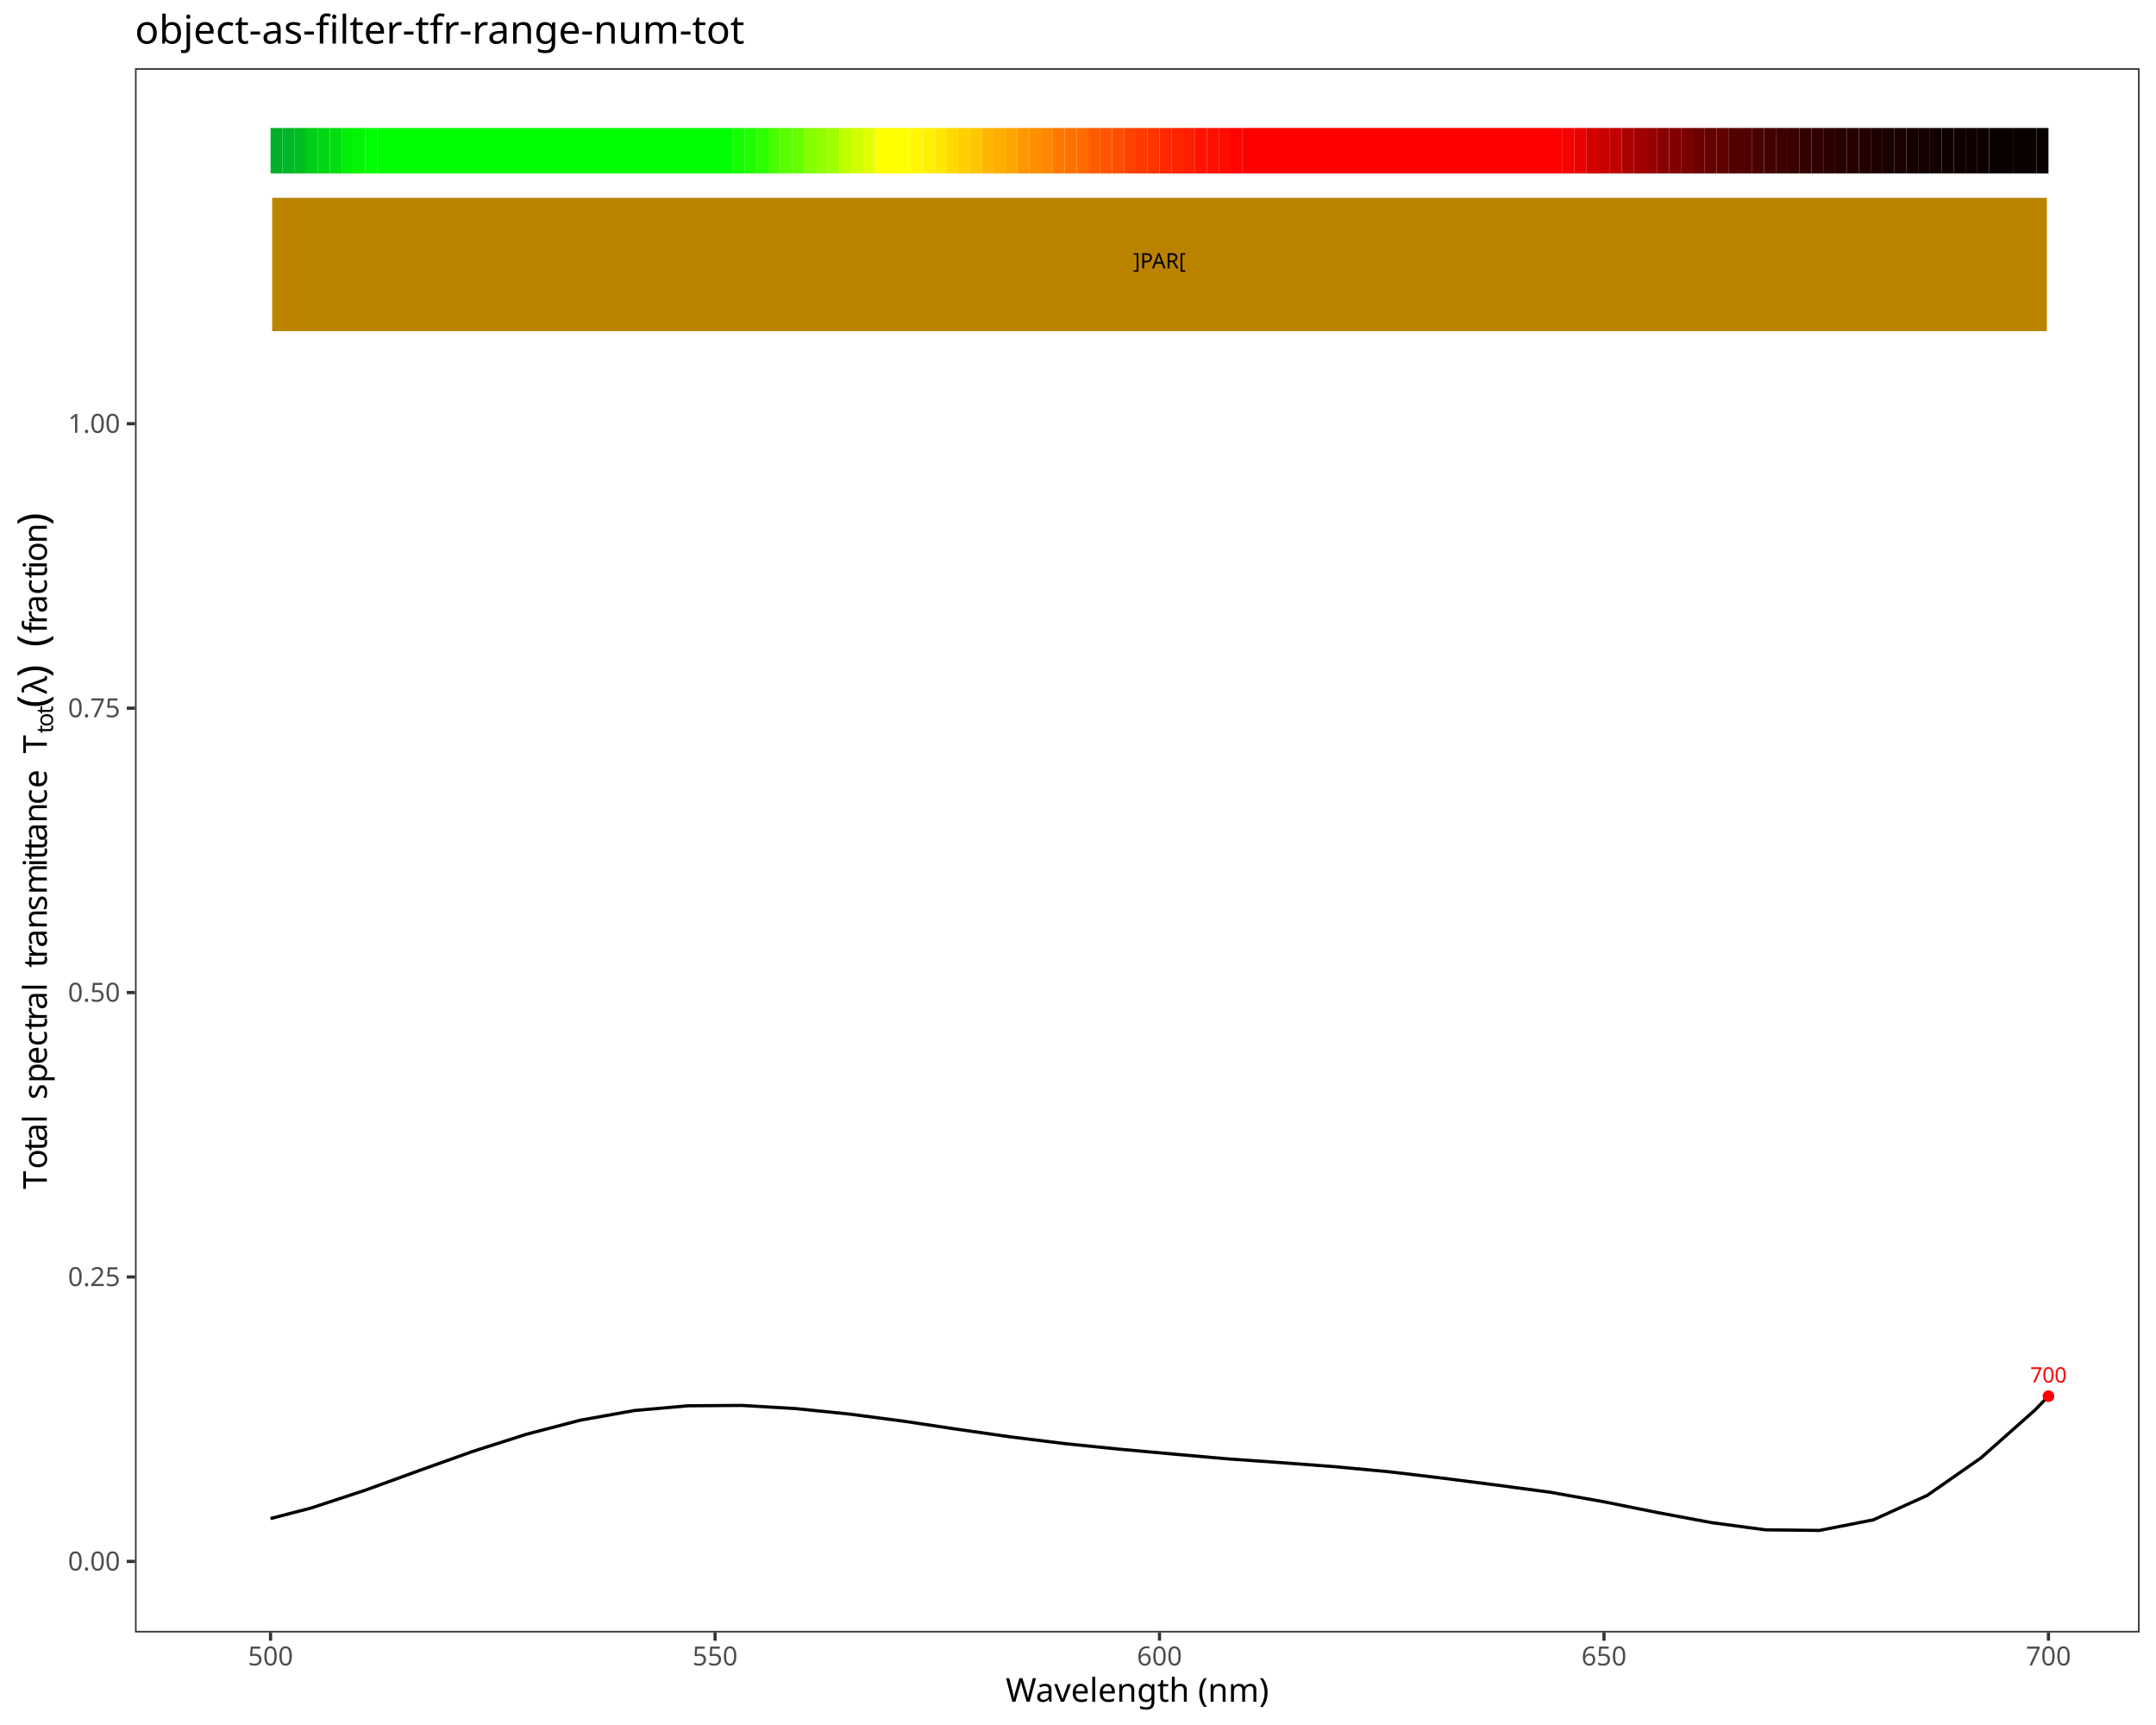
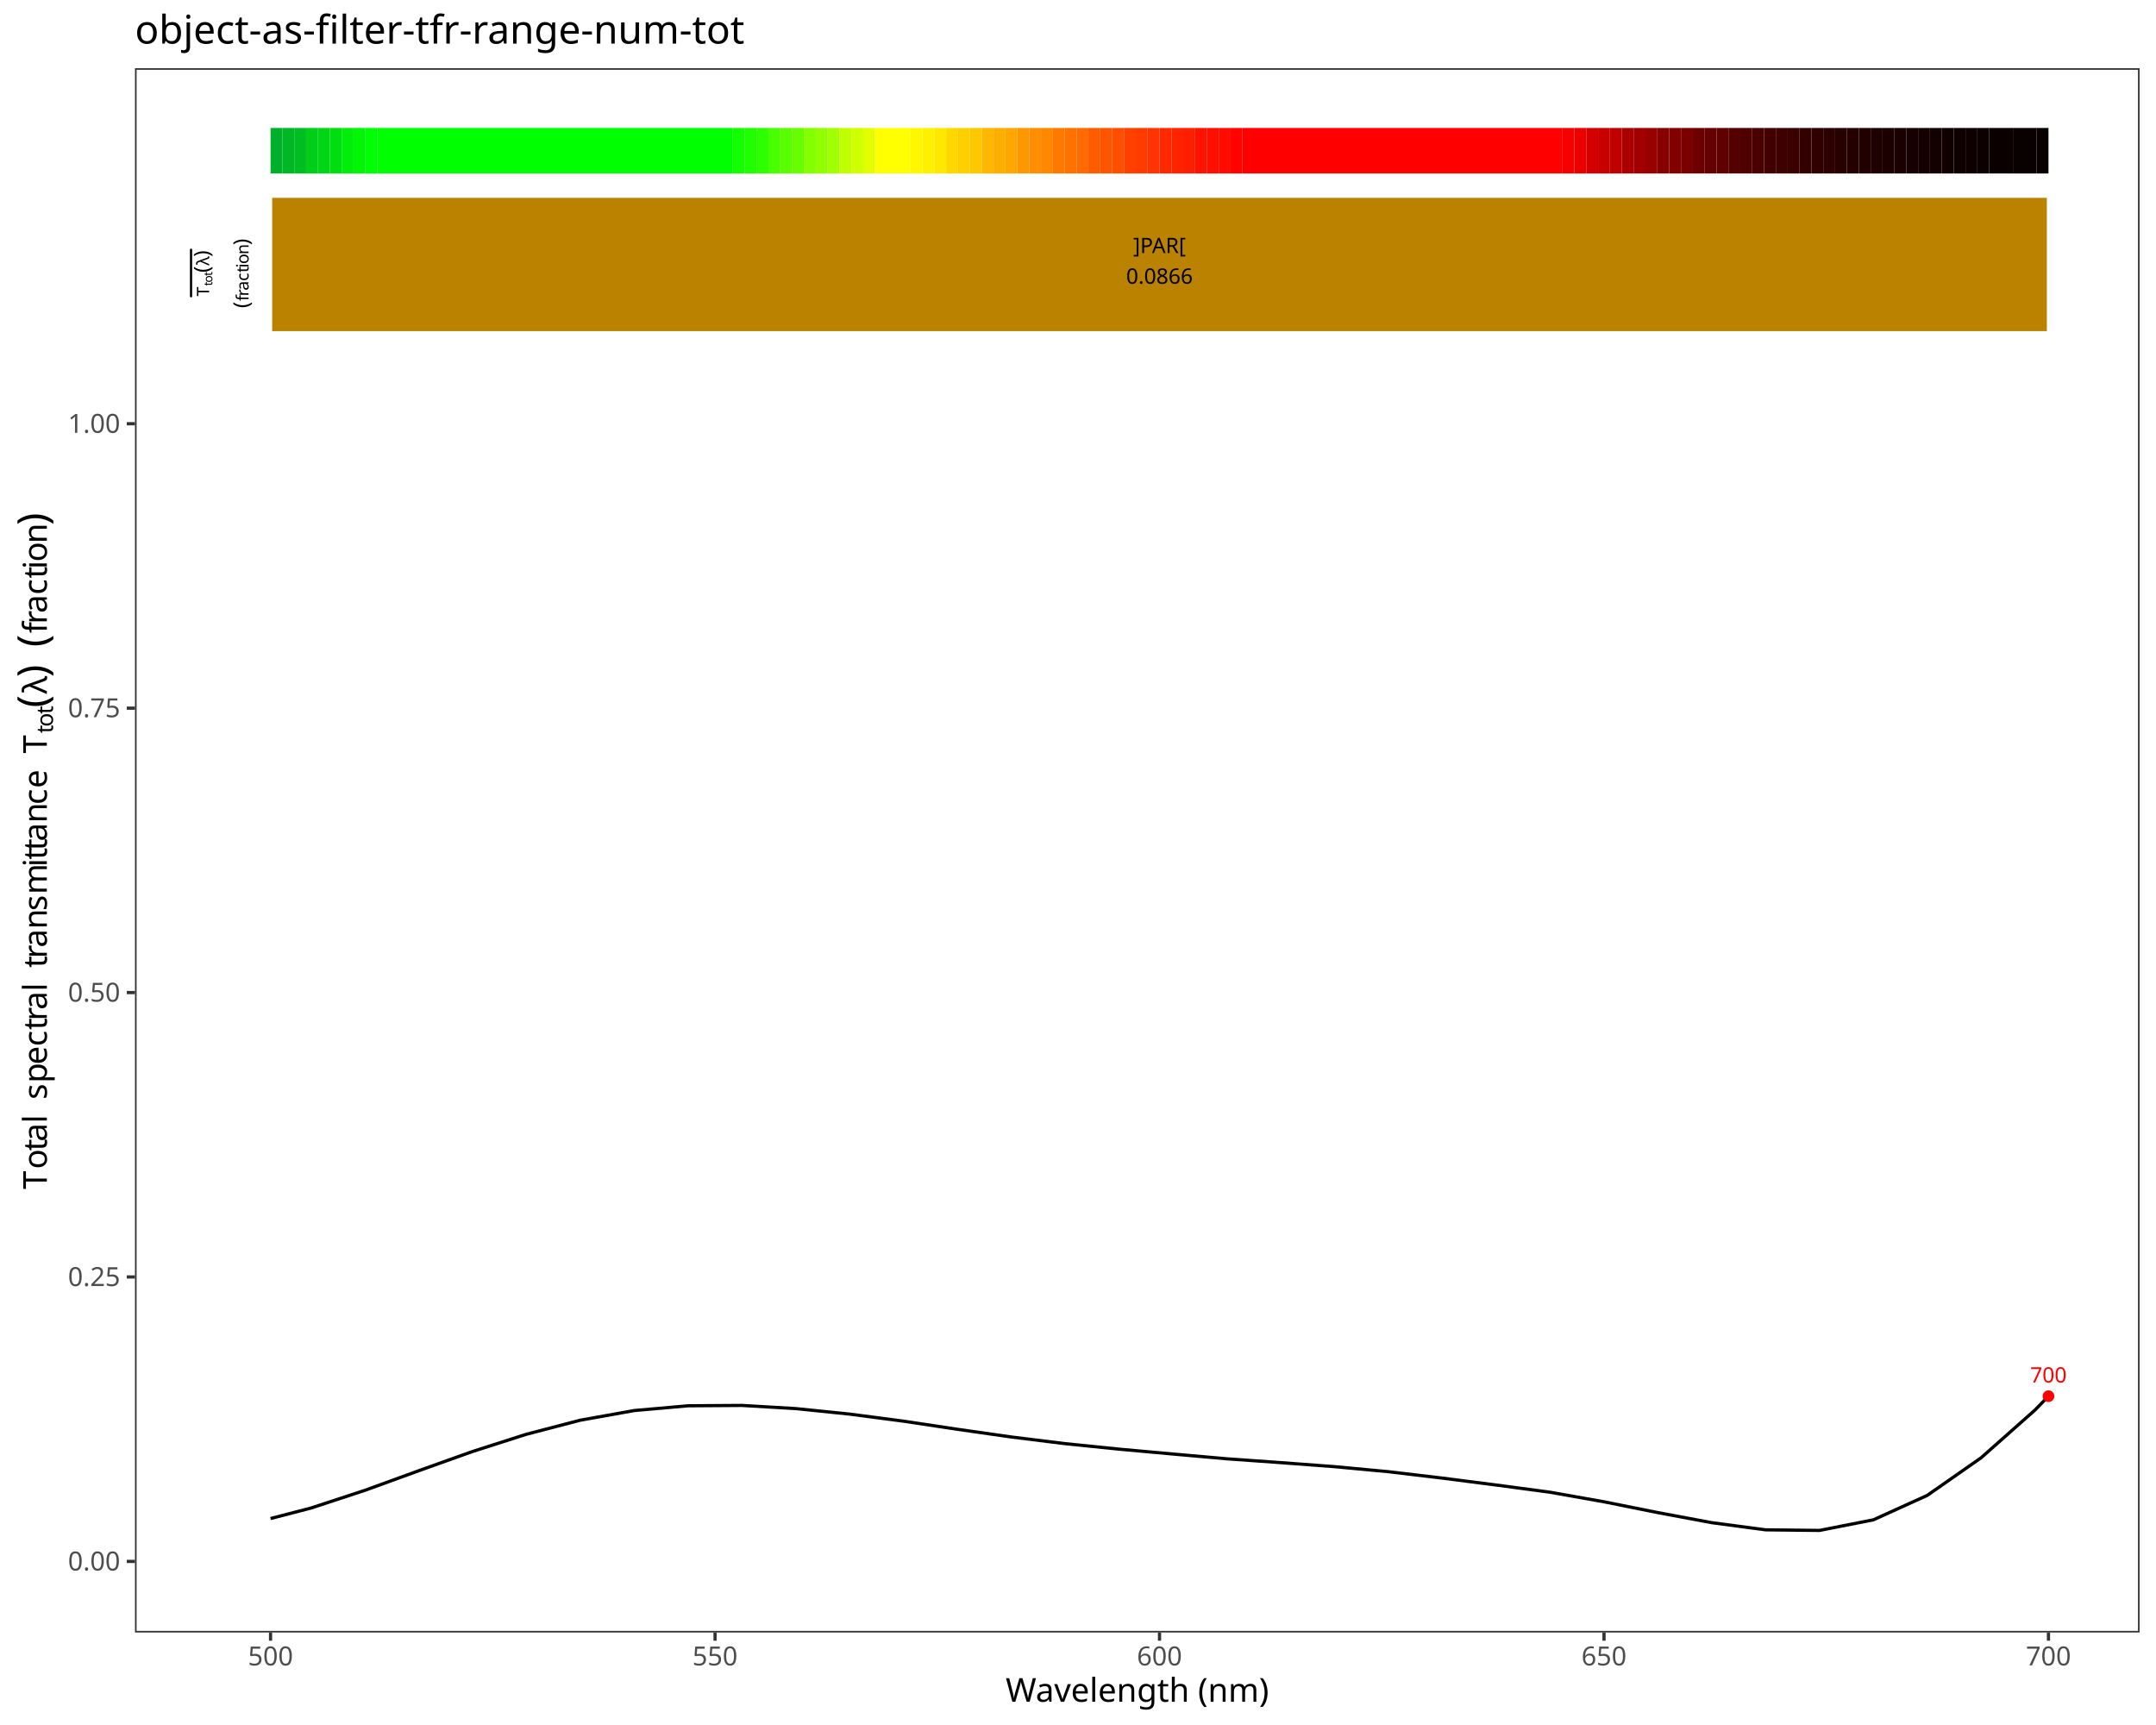
<svg xmlns="http://www.w3.org/2000/svg" class="svglite" data-engine-version="2.0" width="720.00pt" height="576.00pt" viewBox="0 0 720.00 576.00">
  <defs>
    <style type="text/css">
    .svglite line, .svglite polyline, .svglite polygon, .svglite path, .svglite rect, .svglite circle {
      fill: none;
      stroke: #000000;
      stroke-linecap: round;
      stroke-linejoin: round;
      stroke-miterlimit: 10.00;
    }
  </style>
  </defs>
  <rect width="100%" height="100%" style="stroke: none; fill: #FFFFFF;" />
  <defs>
    <clipPath id="cpMC4wMHw3MjAuMDB8MC4wMHw1NzYuMDA=">
      <rect x="0.00" y="0.00" width="720.00" height="576.00" />
    </clipPath>
  </defs>
  <g clip-path="url(#cpMC4wMHw3MjAuMDB8MC4wMHw1NzYuMDA=)">
    <rect x="0.00" y="0.00" width="720.00" height="576.00" style="stroke-width: 1.07; stroke: #FFFFFF; fill: #FFFFFF;" />
  </g>
  <defs>
    <clipPath id="cpNDUuMDh8NzE0LjUyfDIyLjc4fDU0NS4xMQ==">
      <rect x="45.08" y="22.78" width="669.44" height="522.33" />
    </clipPath>
  </defs>
  <g clip-path="url(#cpNDUuMDh8NzE0LjUyfDIyLjc4fDU0NS4xMQ==)">
    <rect x="45.08" y="22.78" width="669.44" height="522.33" style="stroke-width: 1.07; stroke: none; fill: #FFFFFF;" />
    <polyline points="90.35,507.06 103.84,503.56 121.84,497.65 139.83,491.10 157.82,484.67 175.81,478.91 193.81,474.22 211.80,471.00 229.79,469.41 247.78,469.29 265.77,470.35 283.77,472.19 301.76,474.55 319.75,477.26 337.74,479.83 355.73,482.06 373.73,483.89 391.72,485.52 409.71,487.11 427.70,488.39 445.70,489.74 463.69,491.42 481.68,493.56 499.67,495.87 517.66,498.27 535.66,501.47 553.65,505.08 571.64,508.44 589.63,510.83 607.62,511.03 625.62,507.49 643.61,499.33 661.60,486.77 679.59,470.83 684.09,466.20 " style="stroke-width: 1.07; stroke-linecap: butt;" />
    <text x="684.09" y="461.64" text-anchor="middle" style="font-size: 7.11px; fill: #FF0000; font-family: sans;" textLength="11.87px" lengthAdjust="spacingAndGlyphs">700</text>
    <circle cx="684.09" cy="466.20" r="1.95" style="stroke-width: 0.71; stroke: none; fill: #FF0000;" />
    <rect x="90.35" y="42.73" width="3.96" height="15.20" style="stroke-width: 1.07; stroke: none; stroke-linecap: square; stroke-linejoin: miter; fill: #00AF2A;" />
    <rect x="94.31" y="42.73" width="3.96" height="15.20" style="stroke-width: 1.07; stroke: none; stroke-linecap: square; stroke-linejoin: miter; fill: #00B725;" />
    <rect x="98.27" y="42.73" width="3.96" height="15.20" style="stroke-width: 1.07; stroke: none; stroke-linecap: square; stroke-linejoin: miter; fill: #00BE21;" />
    <rect x="102.23" y="42.73" width="3.96" height="15.20" style="stroke-width: 1.07; stroke: none; stroke-linecap: square; stroke-linejoin: miter; fill: #00CE18;" />
    <rect x="106.18" y="42.73" width="3.96" height="15.20" style="stroke-width: 1.07; stroke: none; stroke-linecap: square; stroke-linejoin: miter; fill: #00D614;" />
    <rect x="110.14" y="42.73" width="3.96" height="15.20" style="stroke-width: 1.07; stroke: none; stroke-linecap: square; stroke-linejoin: miter; fill: #00DE10;" />
    <rect x="114.10" y="42.73" width="3.96" height="15.20" style="stroke-width: 1.07; stroke: none; stroke-linecap: square; stroke-linejoin: miter; fill: #00EE08;" />
    <rect x="118.06" y="42.73" width="3.96" height="15.20" style="stroke-width: 1.07; stroke: none; stroke-linecap: square; stroke-linejoin: miter; fill: #00F605;" />
    <rect x="122.02" y="42.73" width="3.96" height="15.20" style="stroke-width: 1.07; stroke: none; stroke-linecap: square; stroke-linejoin: miter; fill: #00FF02;" />
    <rect x="125.98" y="42.73" width="118.75" height="15.20" style="stroke-width: 1.07; stroke: none; stroke-linecap: square; stroke-linejoin: miter; fill: #00FF00;" />
    <rect x="244.72" y="42.73" width="3.96" height="15.20" style="stroke-width: 1.07; stroke: none; stroke-linecap: square; stroke-linejoin: miter; fill: #12FF00;" />
    <rect x="248.68" y="42.73" width="3.96" height="15.20" style="stroke-width: 1.07; stroke: none; stroke-linecap: square; stroke-linejoin: miter; fill: #1FFF00;" />
    <rect x="252.64" y="42.73" width="3.96" height="15.20" style="stroke-width: 1.07; stroke: none; stroke-linecap: square; stroke-linejoin: miter; fill: #2CFF00;" />
    <rect x="256.60" y="42.73" width="3.96" height="15.20" style="stroke-width: 1.07; stroke: none; stroke-linecap: square; stroke-linejoin: miter; fill: #48FF00;" />
    <rect x="260.56" y="42.73" width="3.96" height="15.20" style="stroke-width: 1.07; stroke: none; stroke-linecap: square; stroke-linejoin: miter; fill: #57FF00;" />
    <rect x="264.51" y="42.73" width="3.96" height="15.20" style="stroke-width: 1.07; stroke: none; stroke-linecap: square; stroke-linejoin: miter; fill: #65FF00;" />
    <rect x="268.47" y="42.73" width="3.96" height="15.20" style="stroke-width: 1.07; stroke: none; stroke-linecap: square; stroke-linejoin: miter; fill: #83FF00;" />
    <rect x="272.43" y="42.73" width="3.96" height="15.20" style="stroke-width: 1.07; stroke: none; stroke-linecap: square; stroke-linejoin: miter; fill: #91FF00;" />
    <rect x="276.39" y="42.73" width="3.96" height="15.20" style="stroke-width: 1.07; stroke: none; stroke-linecap: square; stroke-linejoin: miter; fill: #A0FF00;" />
    <rect x="280.35" y="42.73" width="3.96" height="15.20" style="stroke-width: 1.07; stroke: none; stroke-linecap: square; stroke-linejoin: miter; fill: #C0FF00;" />
    <rect x="284.31" y="42.73" width="3.96" height="15.20" style="stroke-width: 1.07; stroke: none; stroke-linecap: square; stroke-linejoin: miter; fill: #D0FF00;" />
    <rect x="288.26" y="42.73" width="3.96" height="15.20" style="stroke-width: 1.07; stroke: none; stroke-linecap: square; stroke-linejoin: miter; fill: #E1FF00;" />
    <rect x="292.22" y="42.73" width="11.87" height="15.20" style="stroke-width: 1.07; stroke: none; stroke-linecap: square; stroke-linejoin: miter; fill: #FFFF00;" />
    <rect x="304.10" y="42.73" width="3.96" height="15.20" style="stroke-width: 1.07; stroke: none; stroke-linecap: square; stroke-linejoin: miter; fill: #FFF700;" />
    <rect x="308.06" y="42.73" width="3.96" height="15.20" style="stroke-width: 1.07; stroke: none; stroke-linecap: square; stroke-linejoin: miter; fill: #FFF000;" />
    <rect x="312.01" y="42.73" width="3.96" height="15.20" style="stroke-width: 1.07; stroke: none; stroke-linecap: square; stroke-linejoin: miter; fill: #FFE800;" />
    <rect x="315.97" y="42.73" width="3.96" height="15.20" style="stroke-width: 1.07; stroke: none; stroke-linecap: square; stroke-linejoin: miter; fill: #FFD800;" />
    <rect x="319.93" y="42.73" width="3.96" height="15.20" style="stroke-width: 1.07; stroke: none; stroke-linecap: square; stroke-linejoin: miter; fill: #FFCF00;" />
    <rect x="323.89" y="42.73" width="3.96" height="15.20" style="stroke-width: 1.07; stroke: none; stroke-linecap: square; stroke-linejoin: miter; fill: #FFC700;" />
    <rect x="327.85" y="42.73" width="3.96" height="15.20" style="stroke-width: 1.07; stroke: none; stroke-linecap: square; stroke-linejoin: miter; fill: #FFB600;" />
    <rect x="331.81" y="42.73" width="3.96" height="15.20" style="stroke-width: 1.07; stroke: none; stroke-linecap: square; stroke-linejoin: miter; fill: #FFAE00;" />
    <rect x="335.76" y="42.73" width="3.96" height="15.20" style="stroke-width: 1.07; stroke: none; stroke-linecap: square; stroke-linejoin: miter; fill: #FFA600;" />
    <rect x="339.72" y="42.73" width="3.96" height="15.20" style="stroke-width: 1.07; stroke: none; stroke-linecap: square; stroke-linejoin: miter; fill: #FF9700;" />
    <rect x="343.68" y="42.73" width="3.96" height="15.20" style="stroke-width: 1.07; stroke: none; stroke-linecap: square; stroke-linejoin: miter; fill: #FF8F00;" />
    <rect x="347.64" y="42.73" width="3.96" height="15.20" style="stroke-width: 1.07; stroke: none; stroke-linecap: square; stroke-linejoin: miter; fill: #FF8800;" />
    <rect x="351.60" y="42.73" width="3.96" height="15.20" style="stroke-width: 1.07; stroke: none; stroke-linecap: square; stroke-linejoin: miter; fill: #FF7900;" />
    <rect x="355.55" y="42.73" width="3.96" height="15.20" style="stroke-width: 1.07; stroke: none; stroke-linecap: square; stroke-linejoin: miter; fill: #FF7200;" />
    <rect x="359.51" y="42.73" width="3.96" height="15.20" style="stroke-width: 1.07; stroke: none; stroke-linecap: square; stroke-linejoin: miter; fill: #FF6B00;" />
    <rect x="363.47" y="42.73" width="3.96" height="15.20" style="stroke-width: 1.07; stroke: none; stroke-linecap: square; stroke-linejoin: miter; fill: #FF5C00;" />
    <rect x="367.43" y="42.73" width="3.96" height="15.20" style="stroke-width: 1.07; stroke: none; stroke-linecap: square; stroke-linejoin: miter; fill: #FF5500;" />
    <rect x="371.39" y="42.73" width="3.96" height="15.20" style="stroke-width: 1.07; stroke: none; stroke-linecap: square; stroke-linejoin: miter; fill: #FF4E00;" />
    <rect x="375.35" y="42.73" width="3.96" height="15.20" style="stroke-width: 1.07; stroke: none; stroke-linecap: square; stroke-linejoin: miter; fill: #FF4100;" />
    <rect x="379.30" y="42.73" width="3.96" height="15.20" style="stroke-width: 1.07; stroke: none; stroke-linecap: square; stroke-linejoin: miter; fill: #FF3B00;" />
    <rect x="383.26" y="42.73" width="3.96" height="15.20" style="stroke-width: 1.07; stroke: none; stroke-linecap: square; stroke-linejoin: miter; fill: #FF3400;" />
    <rect x="387.22" y="42.73" width="3.96" height="15.20" style="stroke-width: 1.07; stroke: none; stroke-linecap: square; stroke-linejoin: miter; fill: #FF2900;" />
    <rect x="391.18" y="42.73" width="3.96" height="15.20" style="stroke-width: 1.07; stroke: none; stroke-linecap: square; stroke-linejoin: miter; fill: #FF2300;" />
    <rect x="395.14" y="42.73" width="3.96" height="15.20" style="stroke-width: 1.07; stroke: none; stroke-linecap: square; stroke-linejoin: miter; fill: #FF1E00;" />
    <rect x="399.10" y="42.73" width="3.96" height="15.20" style="stroke-width: 1.07; stroke: none; stroke-linecap: square; stroke-linejoin: miter; fill: #FF1300;" />
    <rect x="403.05" y="42.73" width="3.96" height="15.20" style="stroke-width: 1.07; stroke: none; stroke-linecap: square; stroke-linejoin: miter; fill: #FF0F00;" />
    <rect x="407.01" y="42.73" width="3.96" height="15.20" style="stroke-width: 1.07; stroke: none; stroke-linecap: square; stroke-linejoin: miter; fill: #FF0B00;" />
    <rect x="410.97" y="42.73" width="3.96" height="15.20" style="stroke-width: 1.07; stroke: none; stroke-linecap: square; stroke-linejoin: miter; fill: #FF0300;" />
    <rect x="414.93" y="42.73" width="106.87" height="15.20" style="stroke-width: 1.07; stroke: none; stroke-linecap: square; stroke-linejoin: miter; fill: #FF0000;" />
    <rect x="521.80" y="42.73" width="3.96" height="15.20" style="stroke-width: 1.07; stroke: none; stroke-linecap: square; stroke-linejoin: miter; fill: #F60000;" />
    <rect x="525.76" y="42.73" width="3.96" height="15.20" style="stroke-width: 1.07; stroke: none; stroke-linecap: square; stroke-linejoin: miter; fill: #EA0000;" />
    <rect x="529.72" y="42.73" width="3.96" height="15.20" style="stroke-width: 1.07; stroke: none; stroke-linecap: square; stroke-linejoin: miter; fill: #D40000;" />
    <rect x="533.68" y="42.73" width="3.96" height="15.20" style="stroke-width: 1.07; stroke: none; stroke-linecap: square; stroke-linejoin: miter; fill: #C90000;" />
    <rect x="537.64" y="42.73" width="3.96" height="15.20" style="stroke-width: 1.07; stroke: none; stroke-linecap: square; stroke-linejoin: miter; fill: #BF0000;" />
    <rect x="541.59" y="42.73" width="3.96" height="15.20" style="stroke-width: 1.07; stroke: none; stroke-linecap: square; stroke-linejoin: miter; fill: #AB0000;" />
    <rect x="545.55" y="42.73" width="3.96" height="15.20" style="stroke-width: 1.07; stroke: none; stroke-linecap: square; stroke-linejoin: miter; fill: #A20000;" />
    <rect x="549.51" y="42.73" width="3.96" height="15.20" style="stroke-width: 1.07; stroke: none; stroke-linecap: square; stroke-linejoin: miter; fill: #990000;" />
    <rect x="553.47" y="42.73" width="3.96" height="15.20" style="stroke-width: 1.07; stroke: none; stroke-linecap: square; stroke-linejoin: miter; fill: #890000;" />
    <rect x="557.43" y="42.73" width="3.96" height="15.20" style="stroke-width: 1.07; stroke: none; stroke-linecap: square; stroke-linejoin: miter; fill: #810000;" />
    <rect x="561.38" y="42.73" width="3.96" height="15.20" style="stroke-width: 1.07; stroke: none; stroke-linecap: square; stroke-linejoin: miter; fill: #7A0000;" />
    <rect x="565.34" y="42.73" width="3.96" height="15.20" style="stroke-width: 1.07; stroke: none; stroke-linecap: square; stroke-linejoin: miter; fill: #6C0000;" />
    <rect x="569.30" y="42.73" width="3.96" height="15.20" style="stroke-width: 1.07; stroke: none; stroke-linecap: square; stroke-linejoin: miter; fill: #660000;" />
    <rect x="573.26" y="42.73" width="3.96" height="15.20" style="stroke-width: 1.07; stroke: none; stroke-linecap: square; stroke-linejoin: miter; fill: #600000;" />
    <rect x="577.22" y="42.73" width="3.96" height="15.20" style="stroke-width: 1.07; stroke: none; stroke-linecap: square; stroke-linejoin: miter; fill: #550000;" />
    <rect x="581.18" y="42.73" width="3.96" height="15.20" style="stroke-width: 1.07; stroke: none; stroke-linecap: square; stroke-linejoin: miter; fill: #500000;" />
    <rect x="585.13" y="42.73" width="3.96" height="15.20" style="stroke-width: 1.07; stroke: none; stroke-linecap: square; stroke-linejoin: miter; fill: #4B0000;" />
    <rect x="589.09" y="42.73" width="3.96" height="15.20" style="stroke-width: 1.07; stroke: none; stroke-linecap: square; stroke-linejoin: miter; fill: #420000;" />
    <rect x="593.05" y="42.73" width="3.96" height="15.20" style="stroke-width: 1.07; stroke: none; stroke-linecap: square; stroke-linejoin: miter; fill: #3E0000;" />
    <rect x="597.01" y="42.73" width="3.96" height="15.20" style="stroke-width: 1.07; stroke: none; stroke-linecap: square; stroke-linejoin: miter; fill: #3A0000;" />
    <rect x="600.97" y="42.73" width="3.96" height="15.20" style="stroke-width: 1.07; stroke: none; stroke-linecap: square; stroke-linejoin: miter; fill: #330000;" />
    <rect x="604.93" y="42.73" width="3.96" height="15.20" style="stroke-width: 1.07; stroke: none; stroke-linecap: square; stroke-linejoin: miter; fill: #300000;" />
    <rect x="608.88" y="42.73" width="3.96" height="15.20" style="stroke-width: 1.07; stroke: none; stroke-linecap: square; stroke-linejoin: miter; fill: #2D0000;" />
    <rect x="612.84" y="42.73" width="3.96" height="15.20" style="stroke-width: 1.07; stroke: none; stroke-linecap: square; stroke-linejoin: miter; fill: #270000;" />
    <rect x="616.80" y="42.73" width="3.96" height="15.20" style="stroke-width: 1.07; stroke: none; stroke-linecap: square; stroke-linejoin: miter; fill: #250000;" />
    <rect x="620.76" y="42.73" width="3.96" height="15.20" style="stroke-width: 1.07; stroke: none; stroke-linecap: square; stroke-linejoin: miter; fill: #220000;" />
    <rect x="624.72" y="42.73" width="3.96" height="15.20" style="stroke-width: 1.07; stroke: none; stroke-linecap: square; stroke-linejoin: miter; fill: #1E0000;" />
    <rect x="628.68" y="42.73" width="3.96" height="15.20" style="stroke-width: 1.07; stroke: none; stroke-linecap: square; stroke-linejoin: miter; fill: #1C0000;" />
    <rect x="632.63" y="42.73" width="3.96" height="15.20" style="stroke-width: 1.07; stroke: none; stroke-linecap: square; stroke-linejoin: miter; fill: #1A0000;" />
    <rect x="636.59" y="42.73" width="3.96" height="15.20" style="stroke-width: 1.07; stroke: none; stroke-linecap: square; stroke-linejoin: miter; fill: #160000;" />
    <rect x="640.55" y="42.73" width="3.96" height="15.20" style="stroke-width: 1.07; stroke: none; stroke-linecap: square; stroke-linejoin: miter; fill: #150000;" />
    <rect x="644.51" y="42.73" width="3.96" height="15.20" style="stroke-width: 1.07; stroke: none; stroke-linecap: square; stroke-linejoin: miter; fill: #130000;" />
    <rect x="648.47" y="42.73" width="3.96" height="15.20" style="stroke-width: 1.07; stroke: none; stroke-linecap: square; stroke-linejoin: miter; fill: #100000;" />
    <rect x="652.43" y="42.73" width="3.96" height="15.20" style="stroke-width: 1.07; stroke: none; stroke-linecap: square; stroke-linejoin: miter; fill: #0F0000;" />
    <rect x="656.38" y="42.73" width="3.96" height="15.20" style="stroke-width: 1.07; stroke: none; stroke-linecap: square; stroke-linejoin: miter; fill: #0E0000;" />
    <rect x="660.34" y="42.73" width="3.96" height="15.20" style="stroke-width: 1.07; stroke: none; stroke-linecap: square; stroke-linejoin: miter; fill: #0C0000;" />
    <rect x="664.30" y="42.73" width="7.92" height="15.20" style="stroke-width: 1.07; stroke: none; stroke-linecap: square; stroke-linejoin: miter; fill: #0B0000;" />
    <rect x="672.22" y="42.73" width="7.92" height="15.20" style="stroke-width: 1.07; stroke: none; stroke-linecap: square; stroke-linejoin: miter; fill: #090000;" />
    <rect x="680.13" y="42.73" width="3.96" height="15.20" style="stroke-width: 1.07; stroke: none; stroke-linecap: square; stroke-linejoin: miter; fill: #080000;" />
    <rect x="90.35" y="65.52" width="593.74" height="45.59" style="stroke-width: 1.07; stroke: #FFFFFF; stroke-linecap: square; stroke-linejoin: miter; fill: #BB8200;" />
-     <text x="387.22" y="89.62" text-anchor="middle" style="font-size: 7.11px; font-family: sans;" textLength="18.58px" lengthAdjust="spacingAndGlyphs">]PAR[</text>
+     <text x="387.22" y="84.50" text-anchor="middle" style="font-size: 7.11px; font-family: sans;" textLength="18.58px" lengthAdjust="spacingAndGlyphs">]PAR[</text>
+     <text x="387.22" y="94.74" text-anchor="middle" style="font-size: 7.11px; font-family: sans;" textLength="21.76px" lengthAdjust="spacingAndGlyphs">0.0866</text>
+     <text transform="translate(69.84,98.93) rotate(-90)" style="font-size: 5.69px; font-family: sans;" textLength="3.48px" lengthAdjust="spacingAndGlyphs">T</text>
+     <text transform="translate(70.90,95.45) rotate(-90)" style="font-size: 3.98px; font-family: sans;" textLength="1.11px" lengthAdjust="spacingAndGlyphs">t</text>
+     <text transform="translate(70.90,94.35) rotate(-90)" style="font-size: 3.98px; font-family: sans;" textLength="2.22px" lengthAdjust="spacingAndGlyphs">o</text>
+     <text transform="translate(70.90,92.13) rotate(-90)" style="font-size: 3.98px; font-family: sans;" textLength="1.11px" lengthAdjust="spacingAndGlyphs">t</text>
+     <text transform="translate(69.84,91.02) rotate(-90)" style="font-size: 7.11px; font-family: sans;" textLength="2.37px" lengthAdjust="spacingAndGlyphs">(</text>
+     <text transform="translate(69.84,88.66) rotate(-90)" style="font-size: 5.69px; font-family: sans;" textLength="2.90px" lengthAdjust="spacingAndGlyphs">λ</text>
+     <text transform="translate(69.84,85.76) rotate(-90)" style="font-size: 7.11px; font-family: sans;" textLength="2.36px" lengthAdjust="spacingAndGlyphs">)</text>
+     <polyline points="63.80,98.93 63.80,83.39 " style="stroke-width: 0.75;" />
+     <text transform="translate(83.01,102.86) rotate(-90)" style="font-size: 7.11px; font-family: sans;" textLength="2.37px" lengthAdjust="spacingAndGlyphs">(</text>
+     <text transform="translate(83.01,100.49) rotate(-90)" style="font-size: 5.69px; font-family: sans;" textLength="1.58px" lengthAdjust="spacingAndGlyphs">f</text>
+     <text transform="translate(83.01,98.91) rotate(-90)" style="font-size: 5.69px; font-family: sans;" textLength="1.89px" lengthAdjust="spacingAndGlyphs">r</text>
+     <text transform="translate(83.01,97.01) rotate(-90)" style="font-size: 5.69px; font-family: sans;" textLength="3.17px" lengthAdjust="spacingAndGlyphs">a</text>
+     <text transform="translate(83.01,93.85) rotate(-90)" style="font-size: 5.69px; font-family: sans;" textLength="2.85px" lengthAdjust="spacingAndGlyphs">c</text>
+     <text transform="translate(83.01,91.00) rotate(-90)" style="font-size: 5.69px; font-family: sans;" textLength="1.58px" lengthAdjust="spacingAndGlyphs">t</text>
+     <text transform="translate(83.01,89.42) rotate(-90)" style="font-size: 5.69px; font-family: sans;" textLength="1.26px" lengthAdjust="spacingAndGlyphs">i</text>
+     <text transform="translate(83.01,88.16) rotate(-90)" style="font-size: 5.69px; font-family: sans;" textLength="3.17px" lengthAdjust="spacingAndGlyphs">o</text>
+     <text transform="translate(83.01,84.99) rotate(-90)" style="font-size: 5.69px; font-family: sans;" textLength="3.17px" lengthAdjust="spacingAndGlyphs">n</text>
+     <text transform="translate(83.01,81.83) rotate(-90)" style="font-size: 7.11px; font-family: sans;" textLength="2.36px" lengthAdjust="spacingAndGlyphs">)</text>
    <rect x="45.08" y="22.78" width="669.44" height="522.33" style="stroke-width: 1.07; stroke: #333333;" />
  </g>
  <g clip-path="url(#cpMC4wMHw3MjAuMDB8MC4wMHw1NzYuMDA=)">
    <text x="40.15" y="524.40" text-anchor="end" style="font-size: 8.80px; fill: #4D4D4D; font-family: sans;" textLength="17.13px" lengthAdjust="spacingAndGlyphs">0.00</text>
    <text x="40.15" y="429.43" text-anchor="end" style="font-size: 8.80px; fill: #4D4D4D; font-family: sans;" textLength="17.13px" lengthAdjust="spacingAndGlyphs">0.25</text>
    <text x="40.15" y="334.46" text-anchor="end" style="font-size: 8.80px; fill: #4D4D4D; font-family: sans;" textLength="17.13px" lengthAdjust="spacingAndGlyphs">0.50</text>
    <text x="40.15" y="239.49" text-anchor="end" style="font-size: 8.80px; fill: #4D4D4D; font-family: sans;" textLength="17.13px" lengthAdjust="spacingAndGlyphs">0.75</text>
    <text x="40.15" y="144.52" text-anchor="end" style="font-size: 8.80px; fill: #4D4D4D; font-family: sans;" textLength="17.13px" lengthAdjust="spacingAndGlyphs">1.00</text>
    <polyline points="42.34,521.37 45.08,521.37 " style="stroke-width: 1.07; stroke: #333333; stroke-linecap: butt;" />
    <polyline points="42.34,426.40 45.08,426.40 " style="stroke-width: 1.07; stroke: #333333; stroke-linecap: butt;" />
    <polyline points="42.34,331.43 45.08,331.43 " style="stroke-width: 1.07; stroke: #333333; stroke-linecap: butt;" />
    <polyline points="42.34,236.46 45.08,236.46 " style="stroke-width: 1.07; stroke: #333333; stroke-linecap: butt;" />
    <polyline points="42.34,141.49 45.08,141.49 " style="stroke-width: 1.07; stroke: #333333; stroke-linecap: butt;" />
    <polyline points="90.35,547.85 90.35,545.11 " style="stroke-width: 1.07; stroke: #333333; stroke-linecap: butt;" />
    <polyline points="238.79,547.85 238.79,545.11 " style="stroke-width: 1.07; stroke: #333333; stroke-linecap: butt;" />
    <polyline points="387.22,547.85 387.22,545.11 " style="stroke-width: 1.07; stroke: #333333; stroke-linecap: butt;" />
    <polyline points="535.66,547.85 535.66,545.11 " style="stroke-width: 1.07; stroke: #333333; stroke-linecap: butt;" />
    <polyline points="684.09,547.85 684.09,545.11 " style="stroke-width: 1.07; stroke: #333333; stroke-linecap: butt;" />
    <text x="90.35" y="556.10" text-anchor="middle" style="font-size: 8.80px; fill: #4D4D4D; font-family: sans;" textLength="14.68px" lengthAdjust="spacingAndGlyphs">500</text>
    <text x="238.79" y="556.10" text-anchor="middle" style="font-size: 8.80px; fill: #4D4D4D; font-family: sans;" textLength="14.68px" lengthAdjust="spacingAndGlyphs">550</text>
    <text x="387.22" y="556.10" text-anchor="middle" style="font-size: 8.80px; fill: #4D4D4D; font-family: sans;" textLength="14.68px" lengthAdjust="spacingAndGlyphs">600</text>
    <text x="535.66" y="556.10" text-anchor="middle" style="font-size: 8.80px; fill: #4D4D4D; font-family: sans;" textLength="14.68px" lengthAdjust="spacingAndGlyphs">650</text>
    <text x="684.09" y="556.10" text-anchor="middle" style="font-size: 8.80px; fill: #4D4D4D; font-family: sans;" textLength="14.68px" lengthAdjust="spacingAndGlyphs">700</text>
    <text x="379.80" y="568.24" text-anchor="middle" style="font-size: 11.00px; font-family: sans;" textLength="83.76px" lengthAdjust="spacingAndGlyphs">Wavelength (nm)</text>
    <text transform="translate(15.64,397.09) rotate(-90)" style="font-size: 11.00px; font-family: sans;" textLength="6.72px" lengthAdjust="spacingAndGlyphs">T</text>
    <text transform="translate(15.64,390.37) rotate(-90)" style="font-size: 11.00px; font-family: sans;" textLength="6.12px" lengthAdjust="spacingAndGlyphs">o</text>
    <text transform="translate(15.64,384.26) rotate(-90)" style="font-size: 11.00px; font-family: sans;" textLength="3.06px" lengthAdjust="spacingAndGlyphs">t</text>
    <text transform="translate(15.64,381.20) rotate(-90)" style="font-size: 11.00px; font-family: sans;" textLength="6.12px" lengthAdjust="spacingAndGlyphs">a</text>
    <text transform="translate(15.64,375.08) rotate(-90)" style="font-size: 11.00px; font-family: sans;" textLength="2.44px" lengthAdjust="spacingAndGlyphs">l</text>
    <text transform="translate(15.64,372.64) rotate(-90)" style="font-size: 11.00px; font-family: sans;" textLength="2.75px" lengthAdjust="spacingAndGlyphs"> </text>
    <text transform="translate(15.64,369.89) rotate(-90)" style="font-size: 11.00px; font-family: sans;" textLength="2.75px" lengthAdjust="spacingAndGlyphs"> </text>
    <text transform="translate(15.64,367.14) rotate(-90)" style="font-size: 11.00px; font-family: sans;" textLength="5.50px" lengthAdjust="spacingAndGlyphs">s</text>
    <text transform="translate(15.64,361.63) rotate(-90)" style="font-size: 11.00px; font-family: sans;" textLength="6.12px" lengthAdjust="spacingAndGlyphs">p</text>
    <text transform="translate(15.64,355.51) rotate(-90)" style="font-size: 11.00px; font-family: sans;" textLength="6.12px" lengthAdjust="spacingAndGlyphs">e</text>
    <text transform="translate(15.64,349.40) rotate(-90)" style="font-size: 11.00px; font-family: sans;" textLength="5.50px" lengthAdjust="spacingAndGlyphs">c</text>
    <text transform="translate(15.64,343.89) rotate(-90)" style="font-size: 11.00px; font-family: sans;" textLength="3.06px" lengthAdjust="spacingAndGlyphs">t</text>
    <text transform="translate(15.64,340.84) rotate(-90)" style="font-size: 11.00px; font-family: sans;" textLength="3.66px" lengthAdjust="spacingAndGlyphs">r</text>
    <text transform="translate(15.64,337.17) rotate(-90)" style="font-size: 11.00px; font-family: sans;" textLength="6.12px" lengthAdjust="spacingAndGlyphs">a</text>
    <text transform="translate(15.64,331.05) rotate(-90)" style="font-size: 11.00px; font-family: sans;" textLength="2.44px" lengthAdjust="spacingAndGlyphs">l</text>
    <text transform="translate(15.64,328.61) rotate(-90)" style="font-size: 11.00px; font-family: sans;" textLength="2.75px" lengthAdjust="spacingAndGlyphs"> </text>
    <text transform="translate(15.64,325.86) rotate(-90)" style="font-size: 11.00px; font-family: sans;" textLength="2.75px" lengthAdjust="spacingAndGlyphs"> </text>
    <text transform="translate(15.64,323.11) rotate(-90)" style="font-size: 11.00px; font-family: sans;" textLength="3.06px" lengthAdjust="spacingAndGlyphs">t</text>
    <text transform="translate(15.64,320.05) rotate(-90)" style="font-size: 11.00px; font-family: sans;" textLength="3.66px" lengthAdjust="spacingAndGlyphs">r</text>
    <text transform="translate(15.64,316.39) rotate(-90)" style="font-size: 11.00px; font-family: sans;" textLength="6.12px" lengthAdjust="spacingAndGlyphs">a</text>
    <text transform="translate(15.64,310.27) rotate(-90)" style="font-size: 11.00px; font-family: sans;" textLength="6.12px" lengthAdjust="spacingAndGlyphs">n</text>
    <text transform="translate(15.64,304.15) rotate(-90)" style="font-size: 11.00px; font-family: sans;" textLength="5.50px" lengthAdjust="spacingAndGlyphs">s</text>
    <text transform="translate(15.64,298.65) rotate(-90)" style="font-size: 11.00px; font-family: sans;" textLength="9.17px" lengthAdjust="spacingAndGlyphs">m</text>
    <text transform="translate(15.64,289.48) rotate(-90)" style="font-size: 11.00px; font-family: sans;" textLength="2.44px" lengthAdjust="spacingAndGlyphs">i</text>
    <text transform="translate(15.64,287.04) rotate(-90)" style="font-size: 11.00px; font-family: sans;" textLength="3.06px" lengthAdjust="spacingAndGlyphs">t</text>
    <text transform="translate(15.64,283.98) rotate(-90)" style="font-size: 11.00px; font-family: sans;" textLength="3.06px" lengthAdjust="spacingAndGlyphs">t</text>
    <text transform="translate(15.64,280.93) rotate(-90)" style="font-size: 11.00px; font-family: sans;" textLength="6.12px" lengthAdjust="spacingAndGlyphs">a</text>
    <text transform="translate(15.64,274.81) rotate(-90)" style="font-size: 11.00px; font-family: sans;" textLength="6.12px" lengthAdjust="spacingAndGlyphs">n</text>
    <text transform="translate(15.64,268.69) rotate(-90)" style="font-size: 11.00px; font-family: sans;" textLength="5.50px" lengthAdjust="spacingAndGlyphs">c</text>
    <text transform="translate(15.64,263.19) rotate(-90)" style="font-size: 11.00px; font-family: sans;" textLength="6.12px" lengthAdjust="spacingAndGlyphs">e</text>
    <text transform="translate(15.64,257.07) rotate(-90)" style="font-size: 11.00px; font-family: sans;" textLength="2.75px" lengthAdjust="spacingAndGlyphs"> </text>
    <text transform="translate(15.64,254.32) rotate(-90)" style="font-size: 11.00px; font-family: sans;" textLength="2.75px" lengthAdjust="spacingAndGlyphs"> </text>
    <text transform="translate(15.64,251.56) rotate(-90)" style="font-size: 11.00px; font-family: sans;" textLength="6.72px" lengthAdjust="spacingAndGlyphs">T</text>
    <text transform="translate(17.68,244.84) rotate(-90)" style="font-size: 7.70px; font-family: sans;" textLength="2.14px" lengthAdjust="spacingAndGlyphs">t</text>
    <text transform="translate(17.68,242.71) rotate(-90)" style="font-size: 7.70px; font-family: sans;" textLength="4.28px" lengthAdjust="spacingAndGlyphs">o</text>
    <text transform="translate(17.68,238.42) rotate(-90)" style="font-size: 7.70px; font-family: sans;" textLength="2.14px" lengthAdjust="spacingAndGlyphs">t</text>
    <text transform="translate(15.64,236.28) rotate(-90)" style="font-size: 13.75px; font-family: sans;" textLength="4.58px" lengthAdjust="spacingAndGlyphs">(</text>
    <text transform="translate(15.64,231.71) rotate(-90)" style="font-size: 11.00px; font-family: sans;" textLength="5.60px" lengthAdjust="spacingAndGlyphs">λ</text>
    <text transform="translate(15.64,226.10) rotate(-90)" style="font-size: 13.75px; font-family: sans;" textLength="4.57px" lengthAdjust="spacingAndGlyphs">)</text>
    <text transform="translate(15.64,221.53) rotate(-90)" style="font-size: 11.00px; font-family: sans;" textLength="2.75px" lengthAdjust="spacingAndGlyphs"> </text>
    <text transform="translate(15.64,218.78) rotate(-90)" style="font-size: 11.00px; font-family: sans;" textLength="2.75px" lengthAdjust="spacingAndGlyphs"> </text>
    <text transform="translate(15.64,216.03) rotate(-90)" style="font-size: 13.75px; font-family: sans;" textLength="4.58px" lengthAdjust="spacingAndGlyphs">(</text>
    <text transform="translate(15.64,211.45) rotate(-90)" style="font-size: 11.00px; font-family: sans;" textLength="3.06px" lengthAdjust="spacingAndGlyphs">f</text>
    <text transform="translate(15.64,208.39) rotate(-90)" style="font-size: 11.00px; font-family: sans;" textLength="3.66px" lengthAdjust="spacingAndGlyphs">r</text>
    <text transform="translate(15.64,204.73) rotate(-90)" style="font-size: 11.00px; font-family: sans;" textLength="6.12px" lengthAdjust="spacingAndGlyphs">a</text>
    <text transform="translate(15.64,198.61) rotate(-90)" style="font-size: 11.00px; font-family: sans;" textLength="5.50px" lengthAdjust="spacingAndGlyphs">c</text>
    <text transform="translate(15.64,193.11) rotate(-90)" style="font-size: 11.00px; font-family: sans;" textLength="3.06px" lengthAdjust="spacingAndGlyphs">t</text>
    <text transform="translate(15.64,190.05) rotate(-90)" style="font-size: 11.00px; font-family: sans;" textLength="2.44px" lengthAdjust="spacingAndGlyphs">i</text>
    <text transform="translate(15.64,187.61) rotate(-90)" style="font-size: 11.00px; font-family: sans;" textLength="6.12px" lengthAdjust="spacingAndGlyphs">o</text>
    <text transform="translate(15.64,181.49) rotate(-90)" style="font-size: 11.00px; font-family: sans;" textLength="6.12px" lengthAdjust="spacingAndGlyphs">n</text>
    <text transform="translate(15.64,175.37) rotate(-90)" style="font-size: 13.75px; font-family: sans;" textLength="4.57px" lengthAdjust="spacingAndGlyphs">)</text>
    <text x="45.08" y="14.56" style="font-size: 13.20px; font-family: sans;" textLength="186.33px" lengthAdjust="spacingAndGlyphs">object-as-filter-tfr-range-num-tot</text>
  </g>
</svg>
